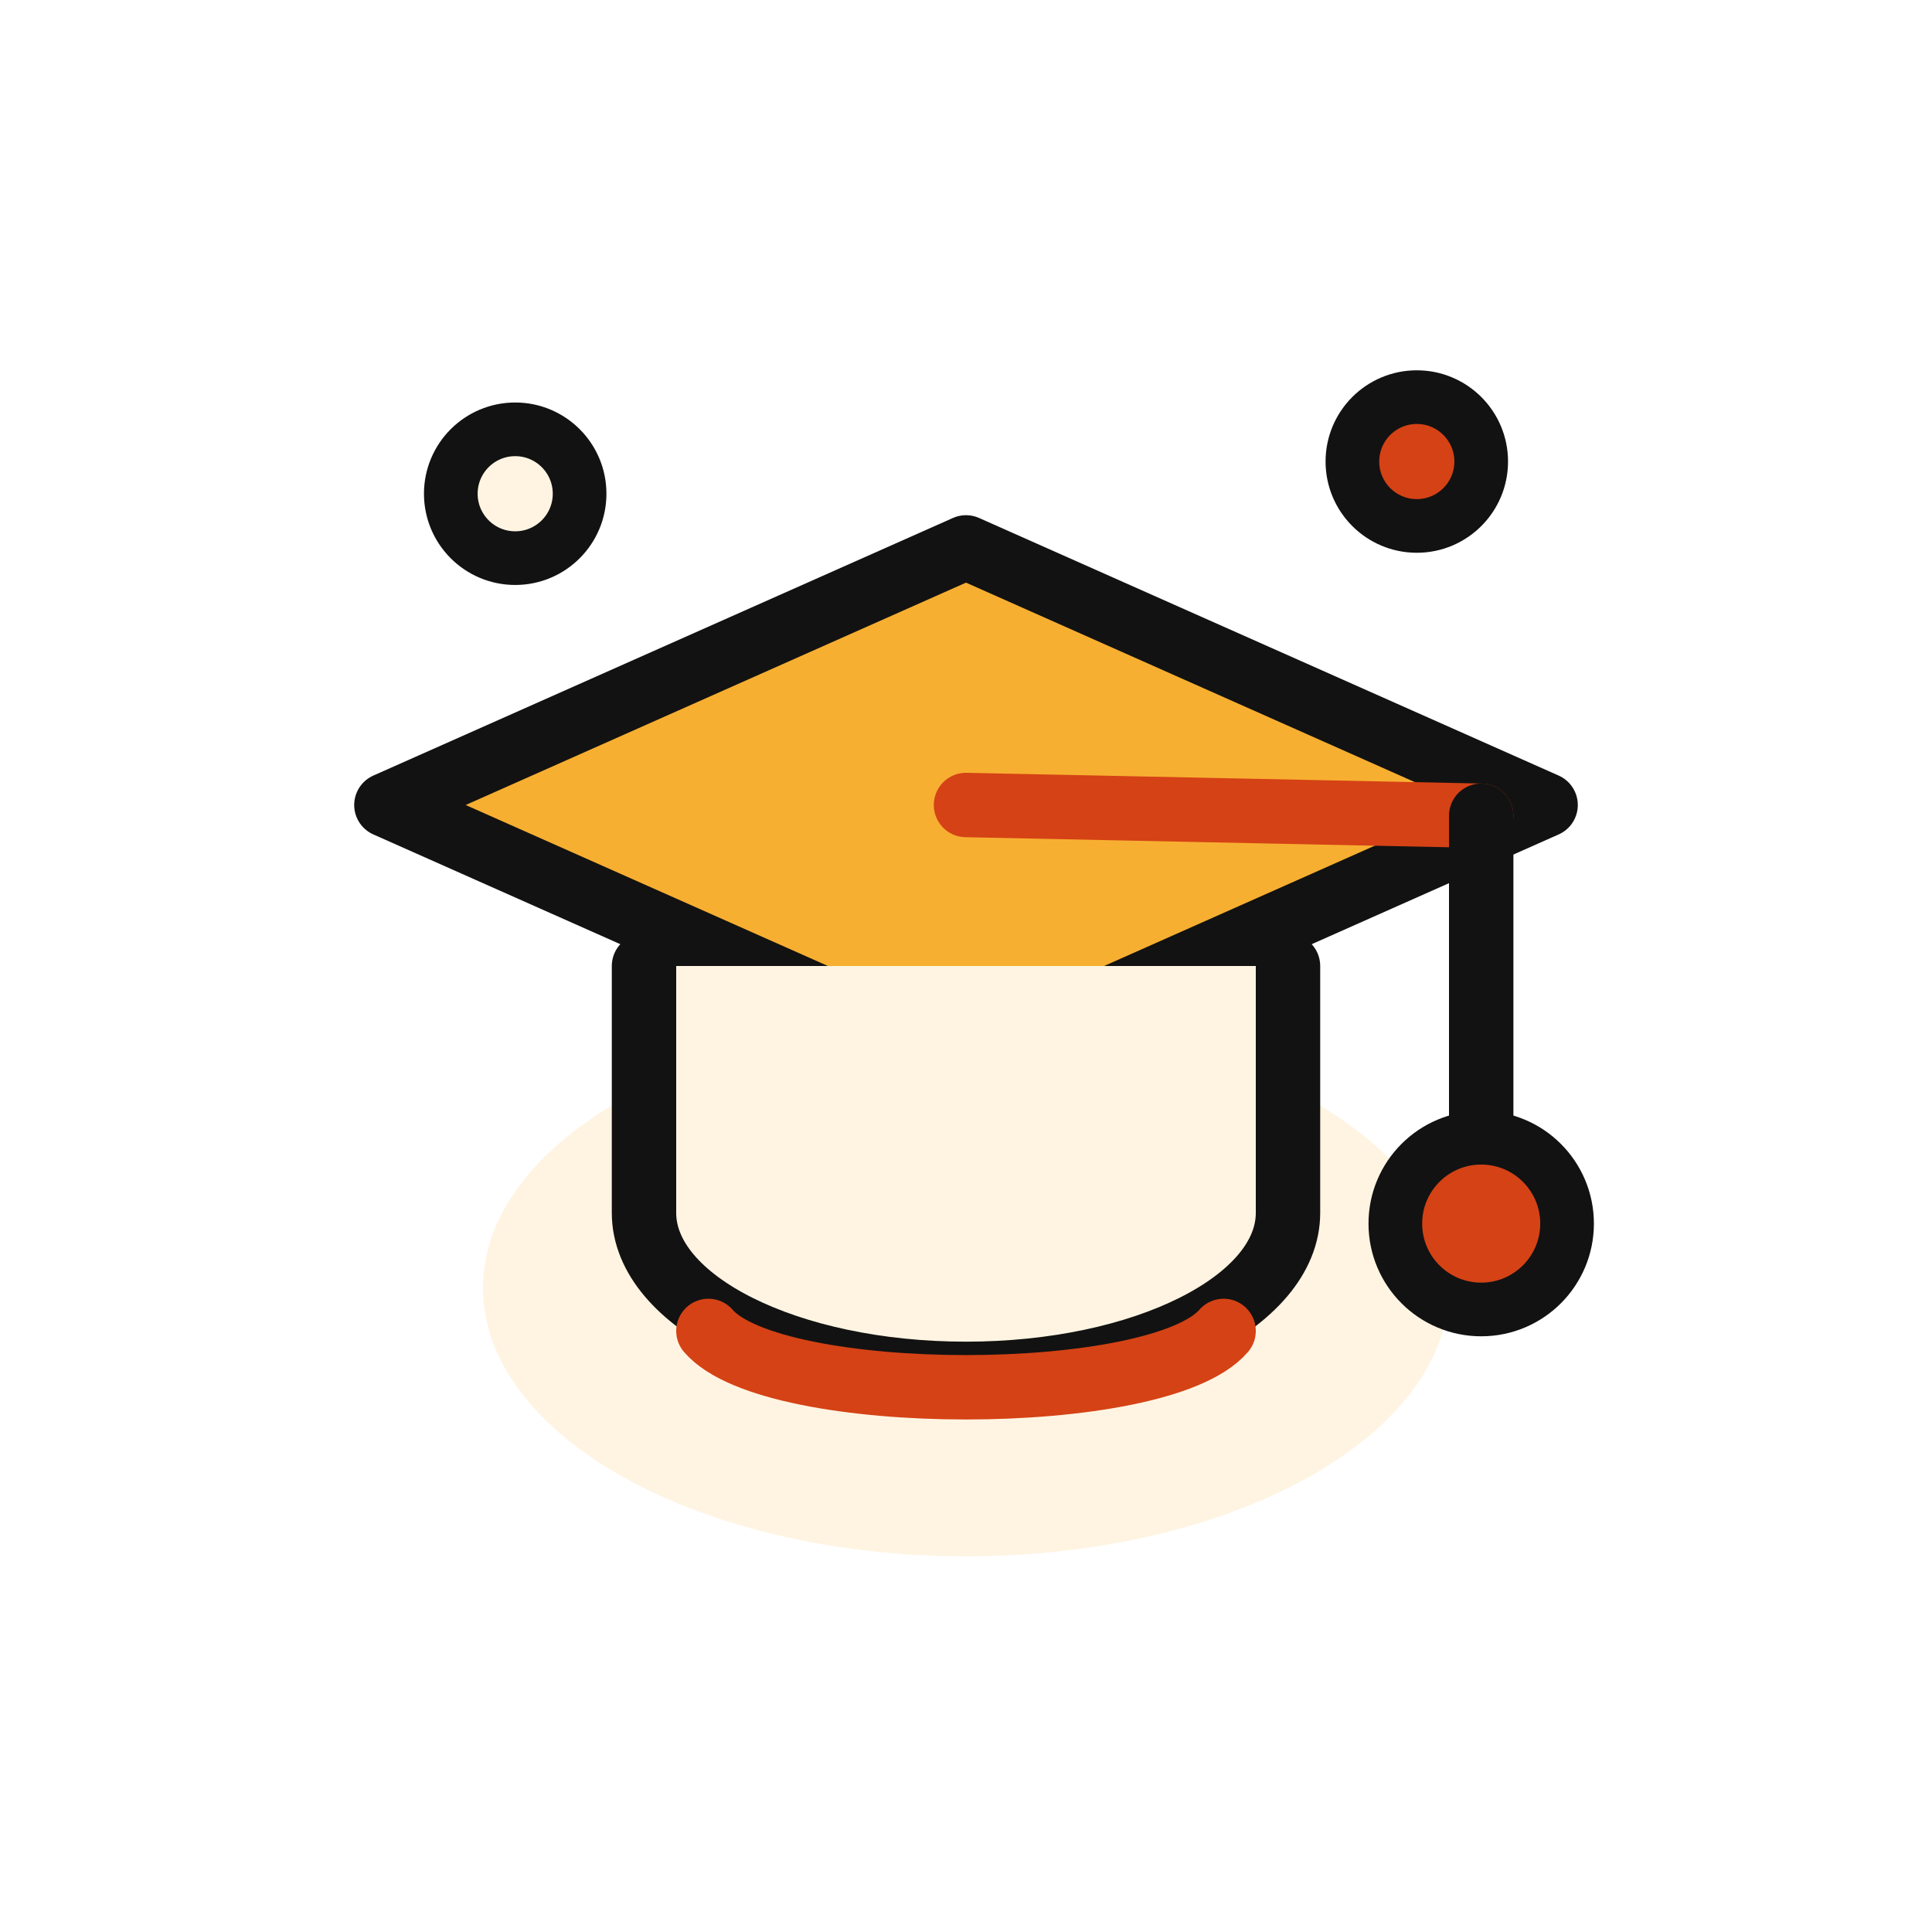
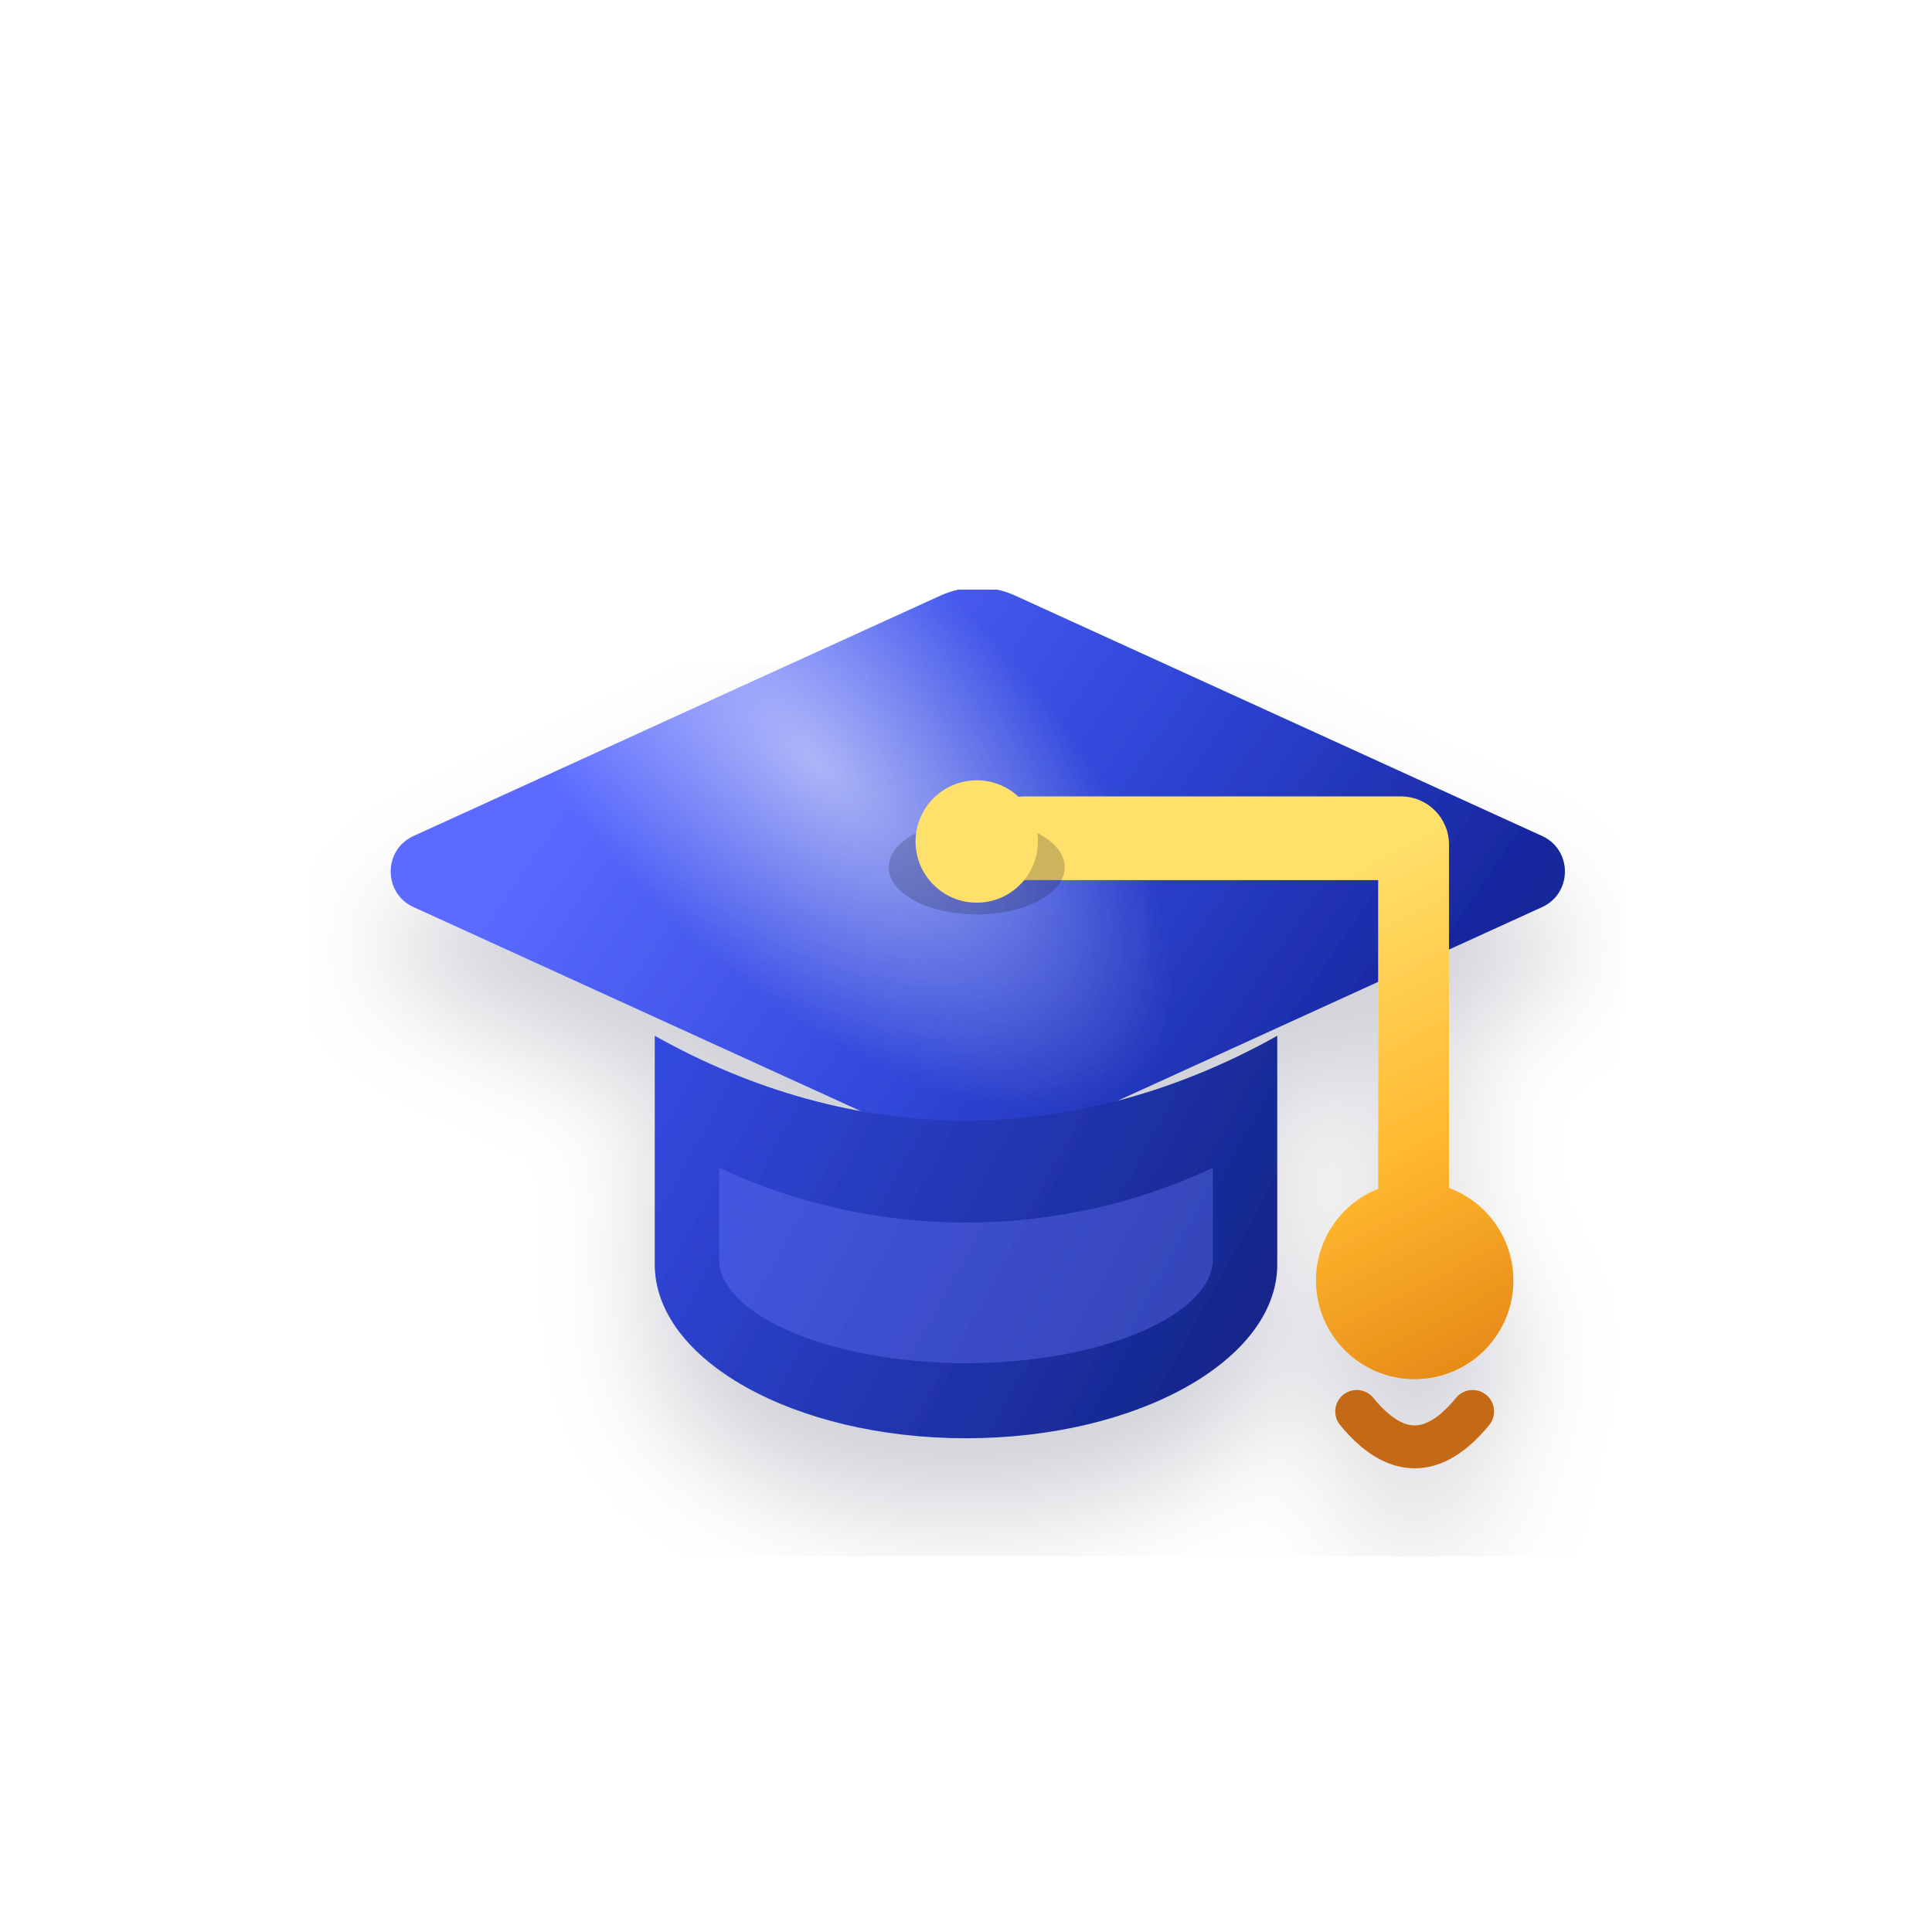
<svg xmlns="http://www.w3.org/2000/svg" width="180" height="180" viewBox="0 0 180 180" fill="none">
-   <path d="M45 120c0 13.807 20.147 25 45 25s45-11.193 45-25-20.147-25-45-25-45 11.193-45 25Z" fill="#FFF4E2" />
-   <path d="M36 75l54-24 54 24-54 24-54-24Z" fill="#F7AF31" stroke="#121212" stroke-width="6" stroke-linejoin="round" />
-   <path d="M60 90v23c0 8.284 13.431 15 30 15s30-6.716 30-15V90" fill="#FFF4E2" />
-   <path d="M60 90v23c0 8.284 13.431 15 30 15s30-6.716 30-15V90" stroke="#121212" stroke-width="6" stroke-linecap="round" stroke-linejoin="round" />
-   <path d="M90 75l48 1" stroke="#D54215" stroke-width="6" stroke-linecap="round" />
-   <path d="M138 76v31" stroke="#121212" stroke-width="6" stroke-linecap="round" />
-   <circle cx="138" cy="114" r="8" fill="#D54215" stroke="#121212" stroke-width="5" />
-   <path d="M66 124c6 7 42 7 48 0" stroke="#D54215" stroke-width="6" stroke-linecap="round" />
-   <circle cx="48" cy="46" r="6" fill="#FFF4E2" stroke="#121212" stroke-width="5" />
-   <circle cx="132" cy="43" r="6" fill="#D54215" stroke="#121212" stroke-width="5" />
+   <defs>
+     <linearGradient id="capTop" x1="56" y1="68" x2="122" y2="113" gradientUnits="userSpaceOnUse">
+       <stop offset="0" stop-color="#5B6BFF" />
+       <stop offset="0.52" stop-color="#3047D9" />
+       <stop offset="1" stop-color="#16259B" />
+     </linearGradient>
+     <linearGradient id="capBand" x1="59" y1="98" x2="121" y2="132" gradientUnits="userSpaceOnUse">
+       <stop offset="0" stop-color="#344BE2" />
+       <stop offset="1" stop-color="#102180" />
+     </linearGradient>
+     <linearGradient id="tassel" x1="122" y1="83" x2="144" y2="126" gradientUnits="userSpaceOnUse">
+       <stop offset="0" stop-color="#FFE06A" />
+       <stop offset="0.55" stop-color="#FFB72E" />
+       <stop offset="1" stop-color="#E48616" />
+     </linearGradient>
+     <radialGradient id="highlight" cx="0" cy="0" r="1" gradientUnits="userSpaceOnUse" gradientTransform="translate(76 71) rotate(44) scale(42 20)">
+       <stop stop-color="white" stop-opacity="0.55" />
+       <stop offset="1" stop-color="white" stop-opacity="0" />
+     </radialGradient>
+     <filter id="softShadow" x="29" y="55" width="122" height="90" filterUnits="userSpaceOnUse" color-interpolation-filters="sRGB">
+       <feDropShadow dx="0" dy="7" stdDeviation="5" flood-color="#111827" flood-opacity="0.18" />
+     </filter>
+   </defs>
+   <g filter="url(#softShadow)">
+     <path d="M38.5 84.5c-2.8-1.3-2.8-5.3 0-6.6l49.1-22.4a8.4 8.4 0 0 1 7 0l49.1 22.4c2.8 1.3 2.8 5.3 0 6.6l-49.1 22.4a8.4 8.4 0 0 1-7 0L38.5 84.5Z" fill="url(#capTop)" />
+     <path d="M38.5 84.5c-2.8-1.3-2.8-5.3 0-6.6l49.1-22.4a8.4 8.4 0 0 1 7 0l49.1 22.4c2.8 1.3 2.8 5.3 0 6.6l-49.1 22.4a8.4 8.4 0 0 1-7 0L38.5 84.5Z" fill="url(#highlight)" />
+     <path d="M61 96.5c9.1 5.1 18.9 7.9 29 7.9 10 0 19.9-2.8 29-7.9v21.3c0 8.9-13 16.2-29 16.2s-29-7.3-29-16.2V96.5Z" fill="url(#capBand)" />
+     <path d="M67 108.8c7.3 3.4 15 5.1 23 5.1s15.7-1.7 23-5.1v8.5c0 5.2-10.3 9.7-23 9.7s-23-4.5-23-9.7v-8.5Z" fill="#6D7BFF" opacity="0.35" />
+     <path d="M91 78.7c0-2.5 2-4.5 4.5-4.5h35c2.5 0 4.5 2 4.5 4.5v33.8c0 1.8-1.5 3.3-3.3 3.3s-3.3-1.5-3.3-3.3V82H95.5c-2.5 0-4.5-2-4.5-3.3Z" fill="url(#tassel)" />
+     <circle cx="131.8" cy="119.3" r="9.2" fill="url(#tassel)" />
+     <path d="M126.4 131.5c1.8 2.2 3.6 3.3 5.4 3.3s3.6-1.1 5.4-3.3" stroke="#C46A12" stroke-width="4" stroke-linecap="round" />
+     <ellipse cx="91" cy="80.8" rx="8.2" ry="4.4" fill="#111827" opacity="0.22" />
+     <circle cx="91" cy="78.4" r="5.7" fill="#FFE06A" />
+   </g>
</svg>
